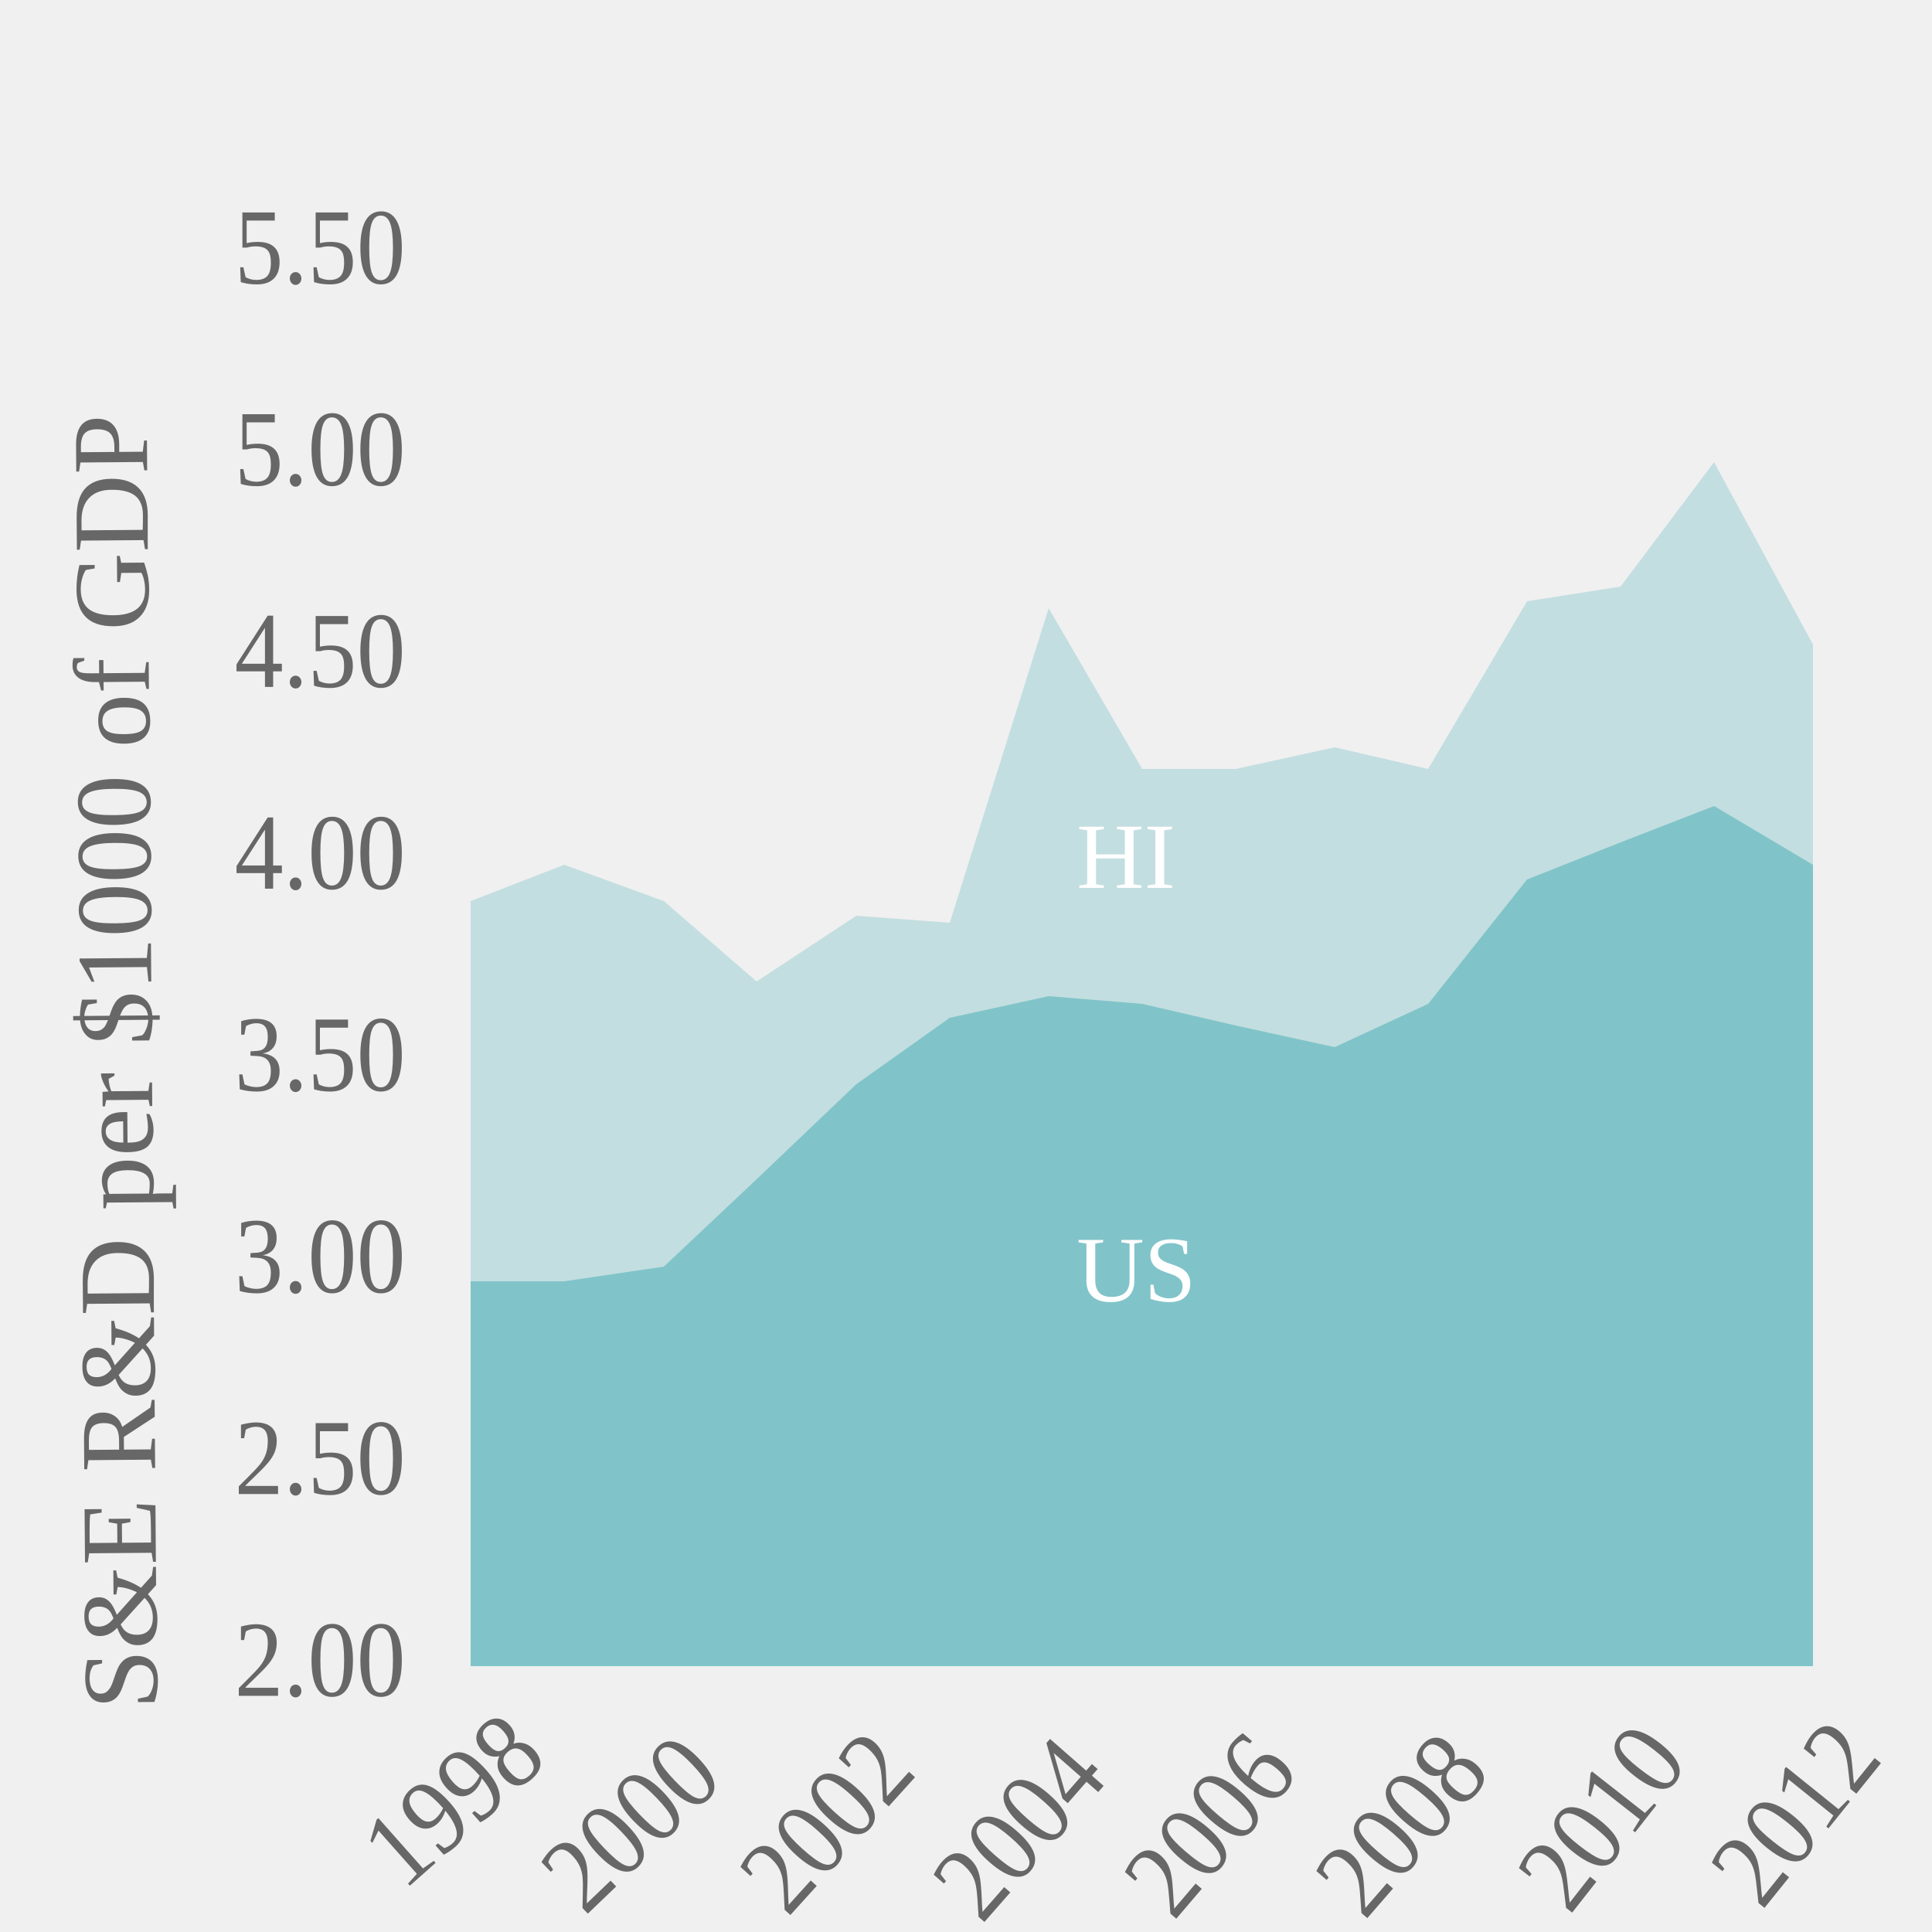
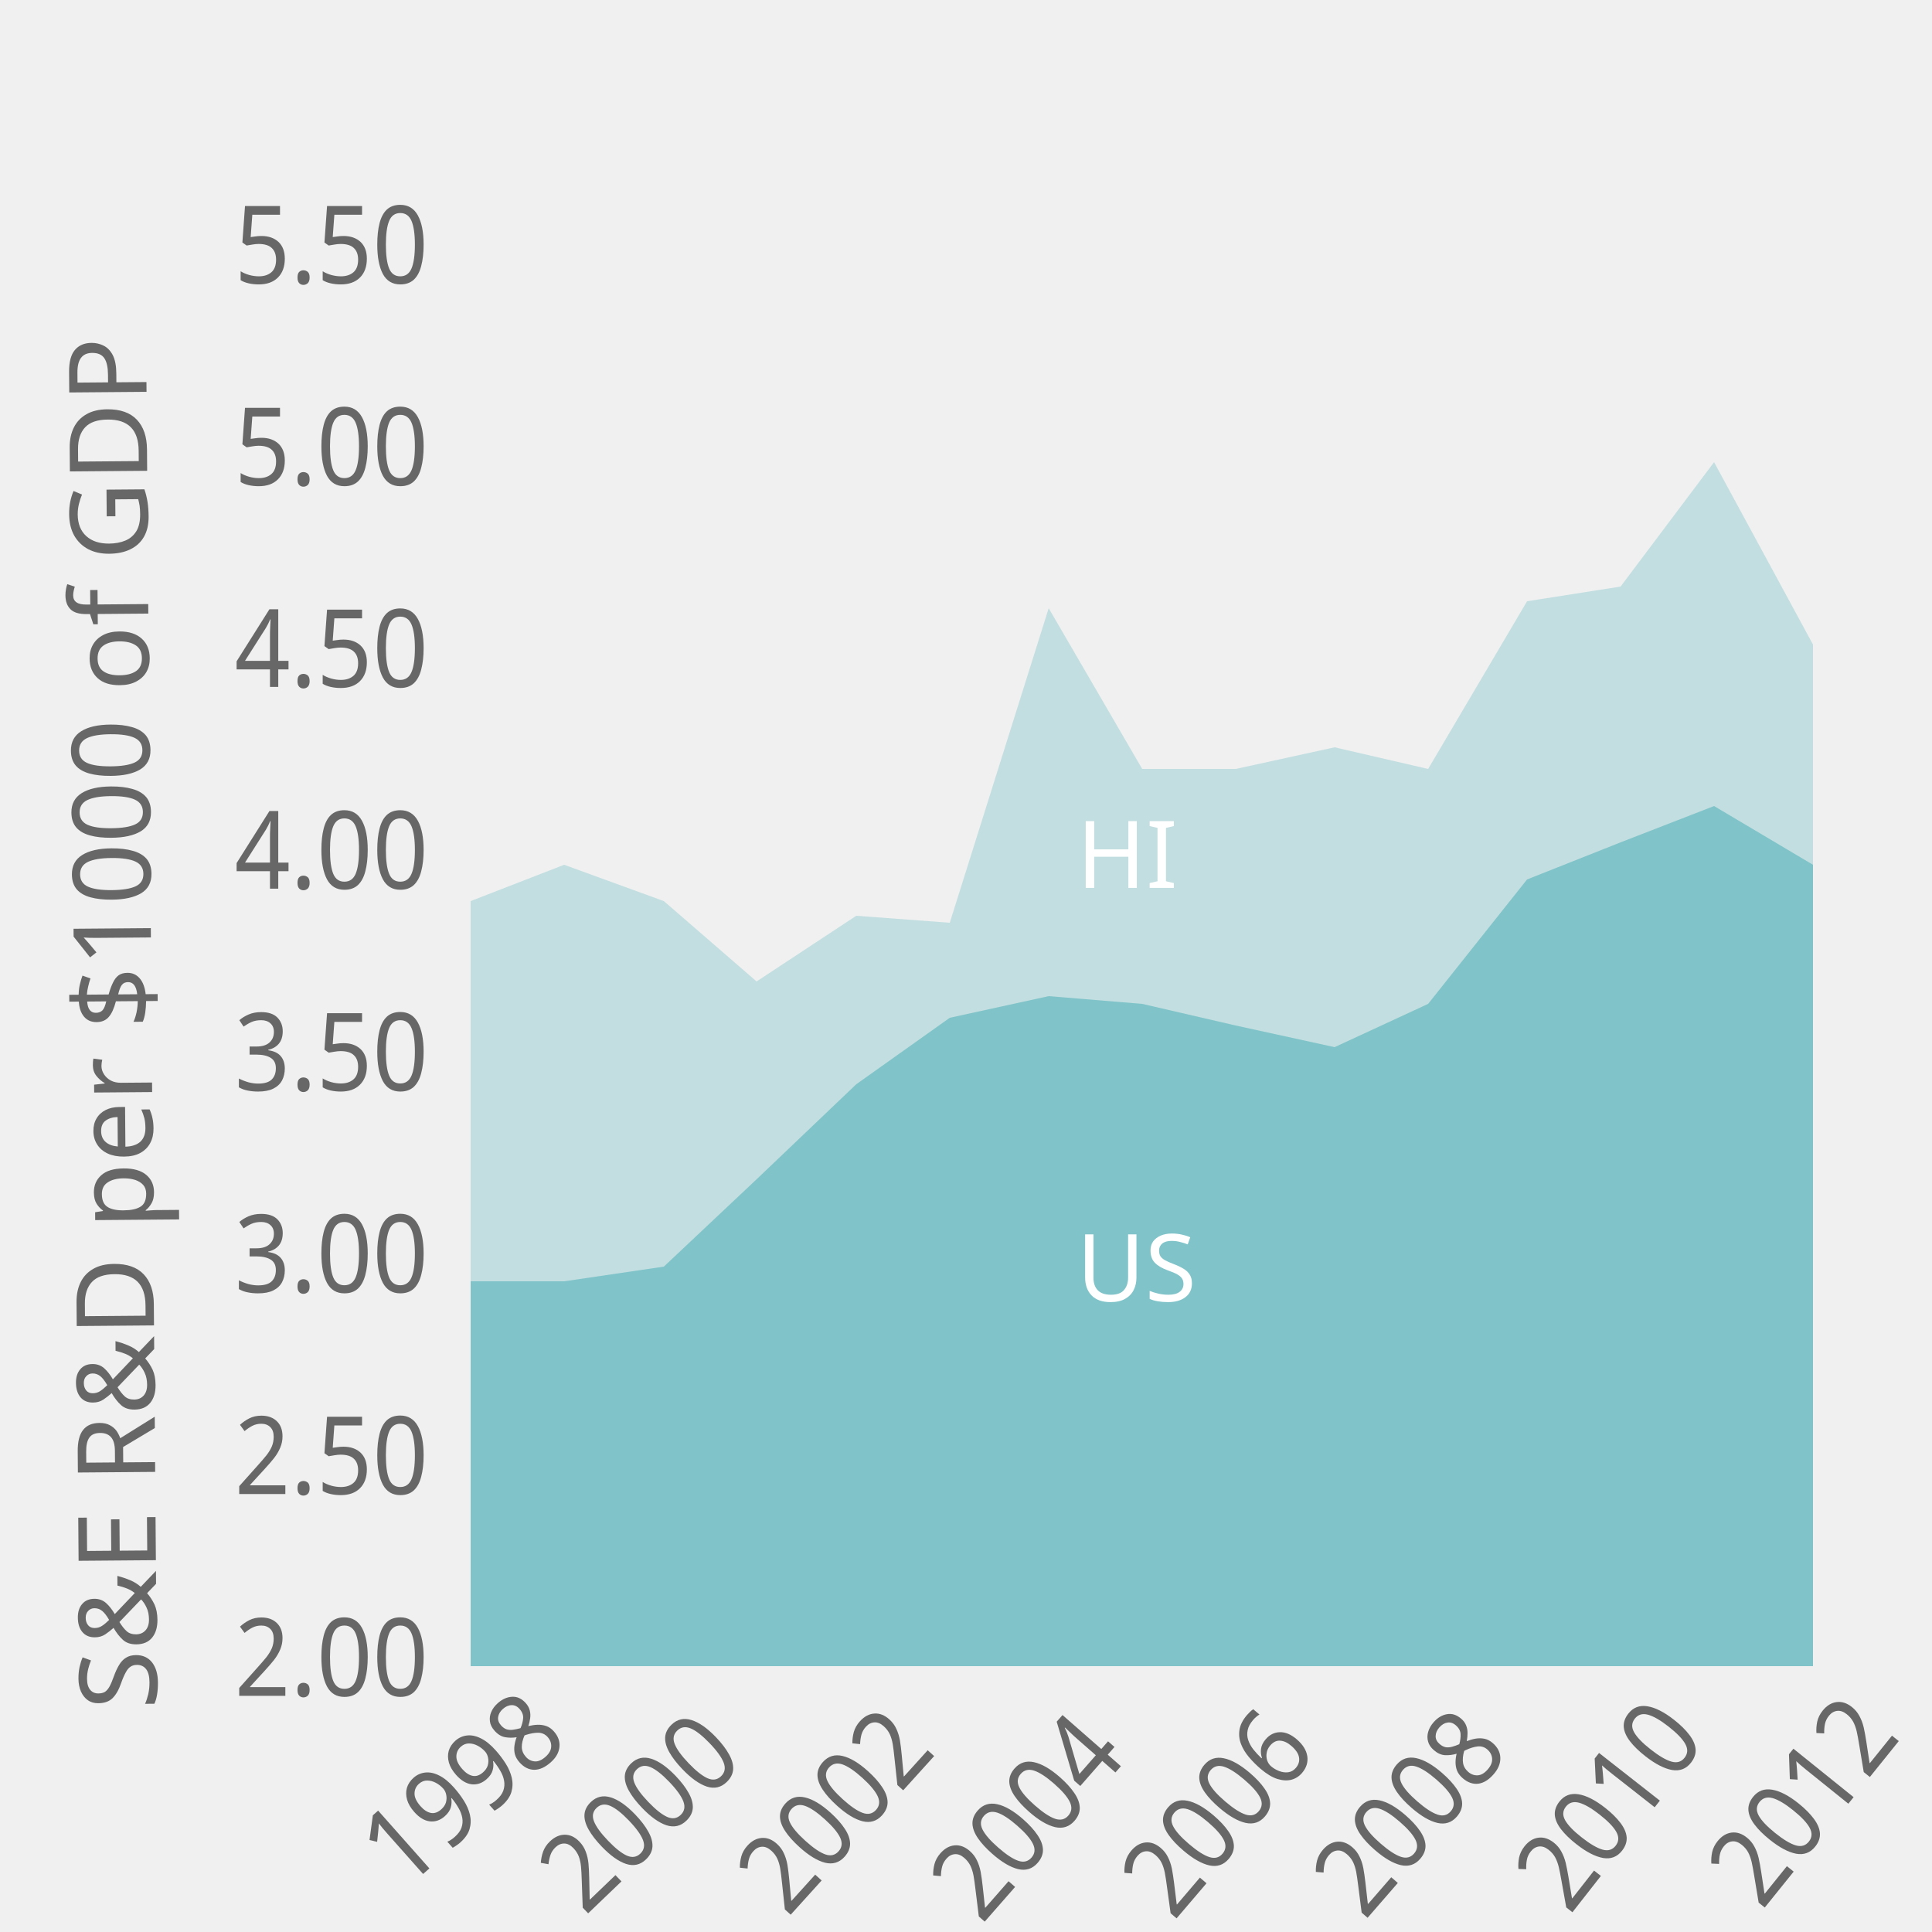
- <svg xmlns="http://www.w3.org/2000/svg" xmlns:xlink="http://www.w3.org/1999/xlink" id="Layer_1" viewBox="0 0 250 250">
-   <style>.st0{opacity:0.4;clip-path:url(#SVGID_2_);fill:#80C4C9;} .st1{fill:#80C4C9;} .st2{fill:#676767;} .st3{font-family:&amp;apos;Montserrat-Regular&amp;apos;;} .st4{font-size:14px;} .st5{fill:none;} .st6{fill:#FFFFFF;} .st7{font-family:&amp;apos;Gotham-Bold&amp;apos;;} .st8{font-size:12.09px;}</style>
+ <svg xmlns="http://www.w3.org/2000/svg" xmlns:xlink="http://www.w3.org/1999/xlink" viewBox="0 0 250 250" enable-background="new 0 0 250 250">
+   <style type="text/css">.st0{opacity:0.4;clip-path:url(#SVGID_2_);fill:#80C4C9;} .st1{fill:#80C4C9;} .st2{fill:#676767;} .st3{font-family:'Montserrat-Regular';} .st4{font-size:14px;} .st5{fill:none;} .st6{fill:#FFFFFF;} .st7{font-family:'Gotham-Bold';} .st8{font-size:12.09px;}</style>
  <defs>
    <path id="SVGID_1_" d="M60.9 32.8h173.7v182.8H60.9z" />
  </defs>
  <clipPath id="SVGID_2_">
    <use xlink:href="#SVGID_1_" overflow="visible" />
  </clipPath>
  <path class="st0" d="M60.9 116.6l12.1-4.7 12.9 4.7 12 10.4 12.9-8.5 12.1.9 12.8-40.7 12.1 20.8h12.1l12.8-2.8 12.1 2.8 12.8-21.7 12.1-1.9 12.1-16.1 12.8 23.6v132.2H60.9z" />
  <path class="st1" d="M60.9 165.8H73l12.9-1.9 12-11.3 12.9-12.3 12.1-8.6 12.8-2.8 12.1 1 12.1 2.8 12.8 2.8 12.1-5.6 12.8-16.1 12.1-4.8 12.1-4.7 12.8 7.6v103.7H60.9z" />
-   <text transform="matrix(.903 0 0 1 30.35 219.44)" class="st2 st3 st4">2.00</text>
-   <text transform="matrix(.903 0 0 1 30.35 193.327)" class="st2 st3 st4">2.50</text>
-   <text transform="matrix(.903 0 0 1 30.35 167.218)" class="st2 st3 st4">3.00</text>
-   <text transform="matrix(.903 0 0 1 30.35 141.107)" class="st2 st3 st4">3.50</text>
-   <text transform="matrix(.903 0 0 1 30.35 114.996)" class="st2 st3 st4">4.00</text>
-   <text transform="matrix(.903 0 0 1 30.35 88.886)" class="st2 st3 st4">4.50</text>
-   <text transform="matrix(.903 0 0 1 30.35 62.775)" class="st2 st3 st4">5.00</text>
-   <text transform="matrix(.903 0 0 1 30.35 36.662)" class="st2 st3 st4">5.50</text>
-   <text transform="matrix(.6756 -.599 .6634 .7483 52.204 244.748)" class="st2 st3 st4">1998</text>
-   <text transform="matrix(.6518 -.6247 .692 .722 75.67 248.004)" class="st2 st3 st4">2000</text>
-   <text transform="matrix(.6057 -.6696 .7416 .6708 101.908 248.21)" class="st2 st3 st4">2002</text>
-   <text transform="matrix(.595 -.6792 .7523 .6588 127.022 249.113)" class="st2 st3 st4">2004</text>
-   <text transform="matrix(.5858 -.687 .761 .6488 151.856 248.695)" class="st2 st3 st4">2006</text>
-   <text transform="matrix(.5918 -.682 .7553 .6554 176.567 248.62)" class="st2 st3 st4">2008</text>
-   <g>
-     <text transform="matrix(.5572 -.7105 .787 .617 203.098 247.922)" class="st2 st3 st4">2010</text>
-   </g>
-   <g>
-     <text transform="matrix(.566 -.7034 .779 .627 227.98 247.305)" class="st2 st3 st4">2012</text>
-   </g>
-   <g>
-     <path class="st5" d="M139.3 159.5h37.2V189h-37.2z" />
-     <text transform="translate(139.32 168.368)" class="st6 st7 st8">US</text>
-   </g>
-   <g>
-     <path class="st5" d="M139.3 106.1h37.2v29.5h-37.2z" />
-     <text transform="translate(139.32 114.894)" class="st6 st7 st8">HI</text>
-   </g>
-   <g>
-     <path class="st5" d="M8.818 20.455l18.5-.107 1.165 200.8-18.5.107z" />
-     <text transform="matrix(-.008 -1 1 -.008 20.325 221.18)" class="st2 st3 st4">S&amp;E R&amp;D per $1000 of GDP</text>
-   </g>
+   <text transform="matrix(.903 0 0 1 30.349 219.44)" class="st2 st3 st4">2.00</text>
+   <text transform="matrix(.903 0 0 1 30.349 193.327)" class="st2 st3 st4">2.50</text>
+   <text transform="matrix(.903 0 0 1 30.349 167.218)" class="st2 st3 st4">3.00</text>
+   <text transform="matrix(.903 0 0 1 30.349 141.107)" class="st2 st3 st4">3.50</text>
+   <text transform="matrix(.903 0 0 1 30.349 114.996)" class="st2 st3 st4">4.00</text>
+   <text transform="matrix(.903 0 0 1 30.349 88.886)" class="st2 st3 st4">4.50</text>
+   <text transform="matrix(.903 0 0 1 30.349 62.775)" class="st2 st3 st4">5.00</text>
+   <text transform="matrix(.903 0 0 1 30.349 36.662)" class="st2 st3 st4">5.50</text>
+   <text transform="matrix(.676 -.599 .663 .748 52.204 244.748)" class="st2 st3 st4">1998</text>
+   <text transform="matrix(.652 -.625 .692 .722 75.669 248.004)" class="st2 st3 st4">2000</text>
+   <text transform="matrix(.606 -.67 .742 .671 101.908 248.211)" class="st2 st3 st4">2002</text>
+   <text transform="matrix(.595 -.679 .752 .659 127.022 249.113)" class="st2 st3 st4">2004</text>
+   <text transform="matrix(.586 -.687 .761 .649 151.856 248.695)" class="st2 st3 st4">2006</text>
+   <text transform="matrix(.592 -.682 .755 .655 176.567 248.62)" class="st2 st3 st4">2008</text>
+   <text transform="matrix(.557 -.711 .787 .617 203.098 247.922)" class="st2 st3 st4">2010</text>
+   <text transform="matrix(.566 -.703 .779 .627 227.98 247.305)" class="st2 st3 st4">2012</text>
+   <path class="st5" d="M139.3 159.5h37.2V189h-37.2z" />
+   <text transform="translate(139.321 168.368)" class="st6 st7 st8">US</text>
+   <path class="st5" d="M139.3 106.1h37.2v29.5h-37.2z" />
+   <text transform="translate(139.321 114.894)" class="st6 st7 st8">HI</text>
+   <path class="st5" d="M8.818 20.455l18.5-.107 1.165 200.8-18.5.107z" />
+   <text transform="matrix(-.008 -1 1 -.008 20.325 221.18)" class="st2 st3 st4">S&amp;E R&amp;D per $1000 of GDP</text>
</svg>
